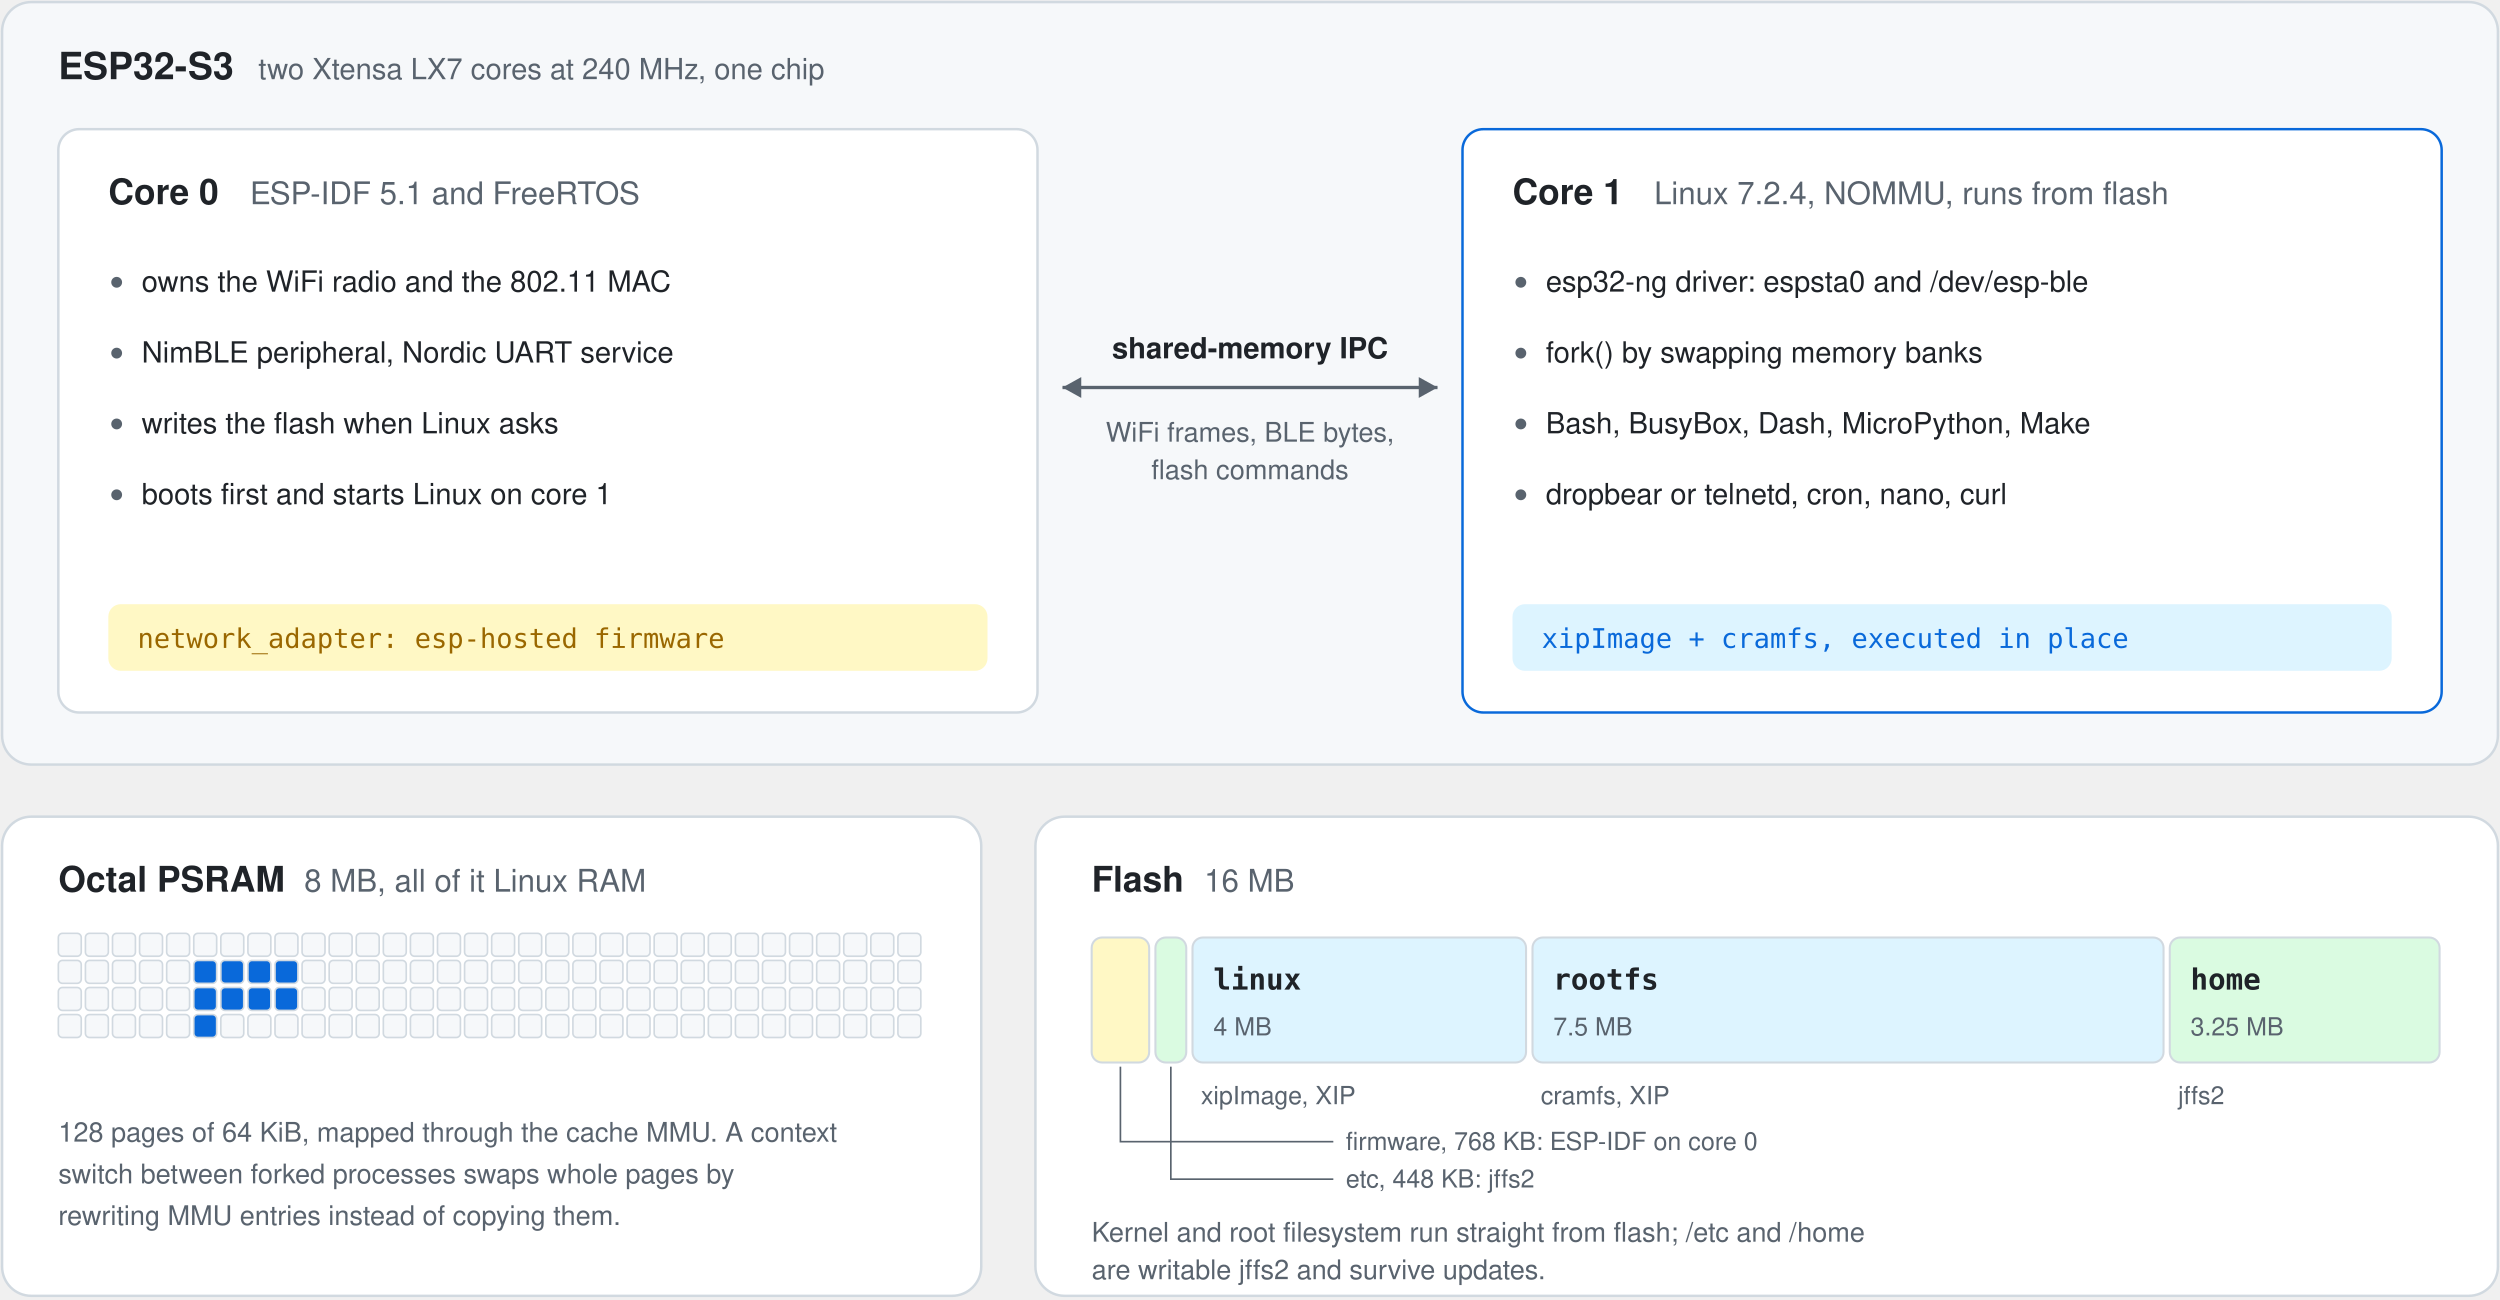
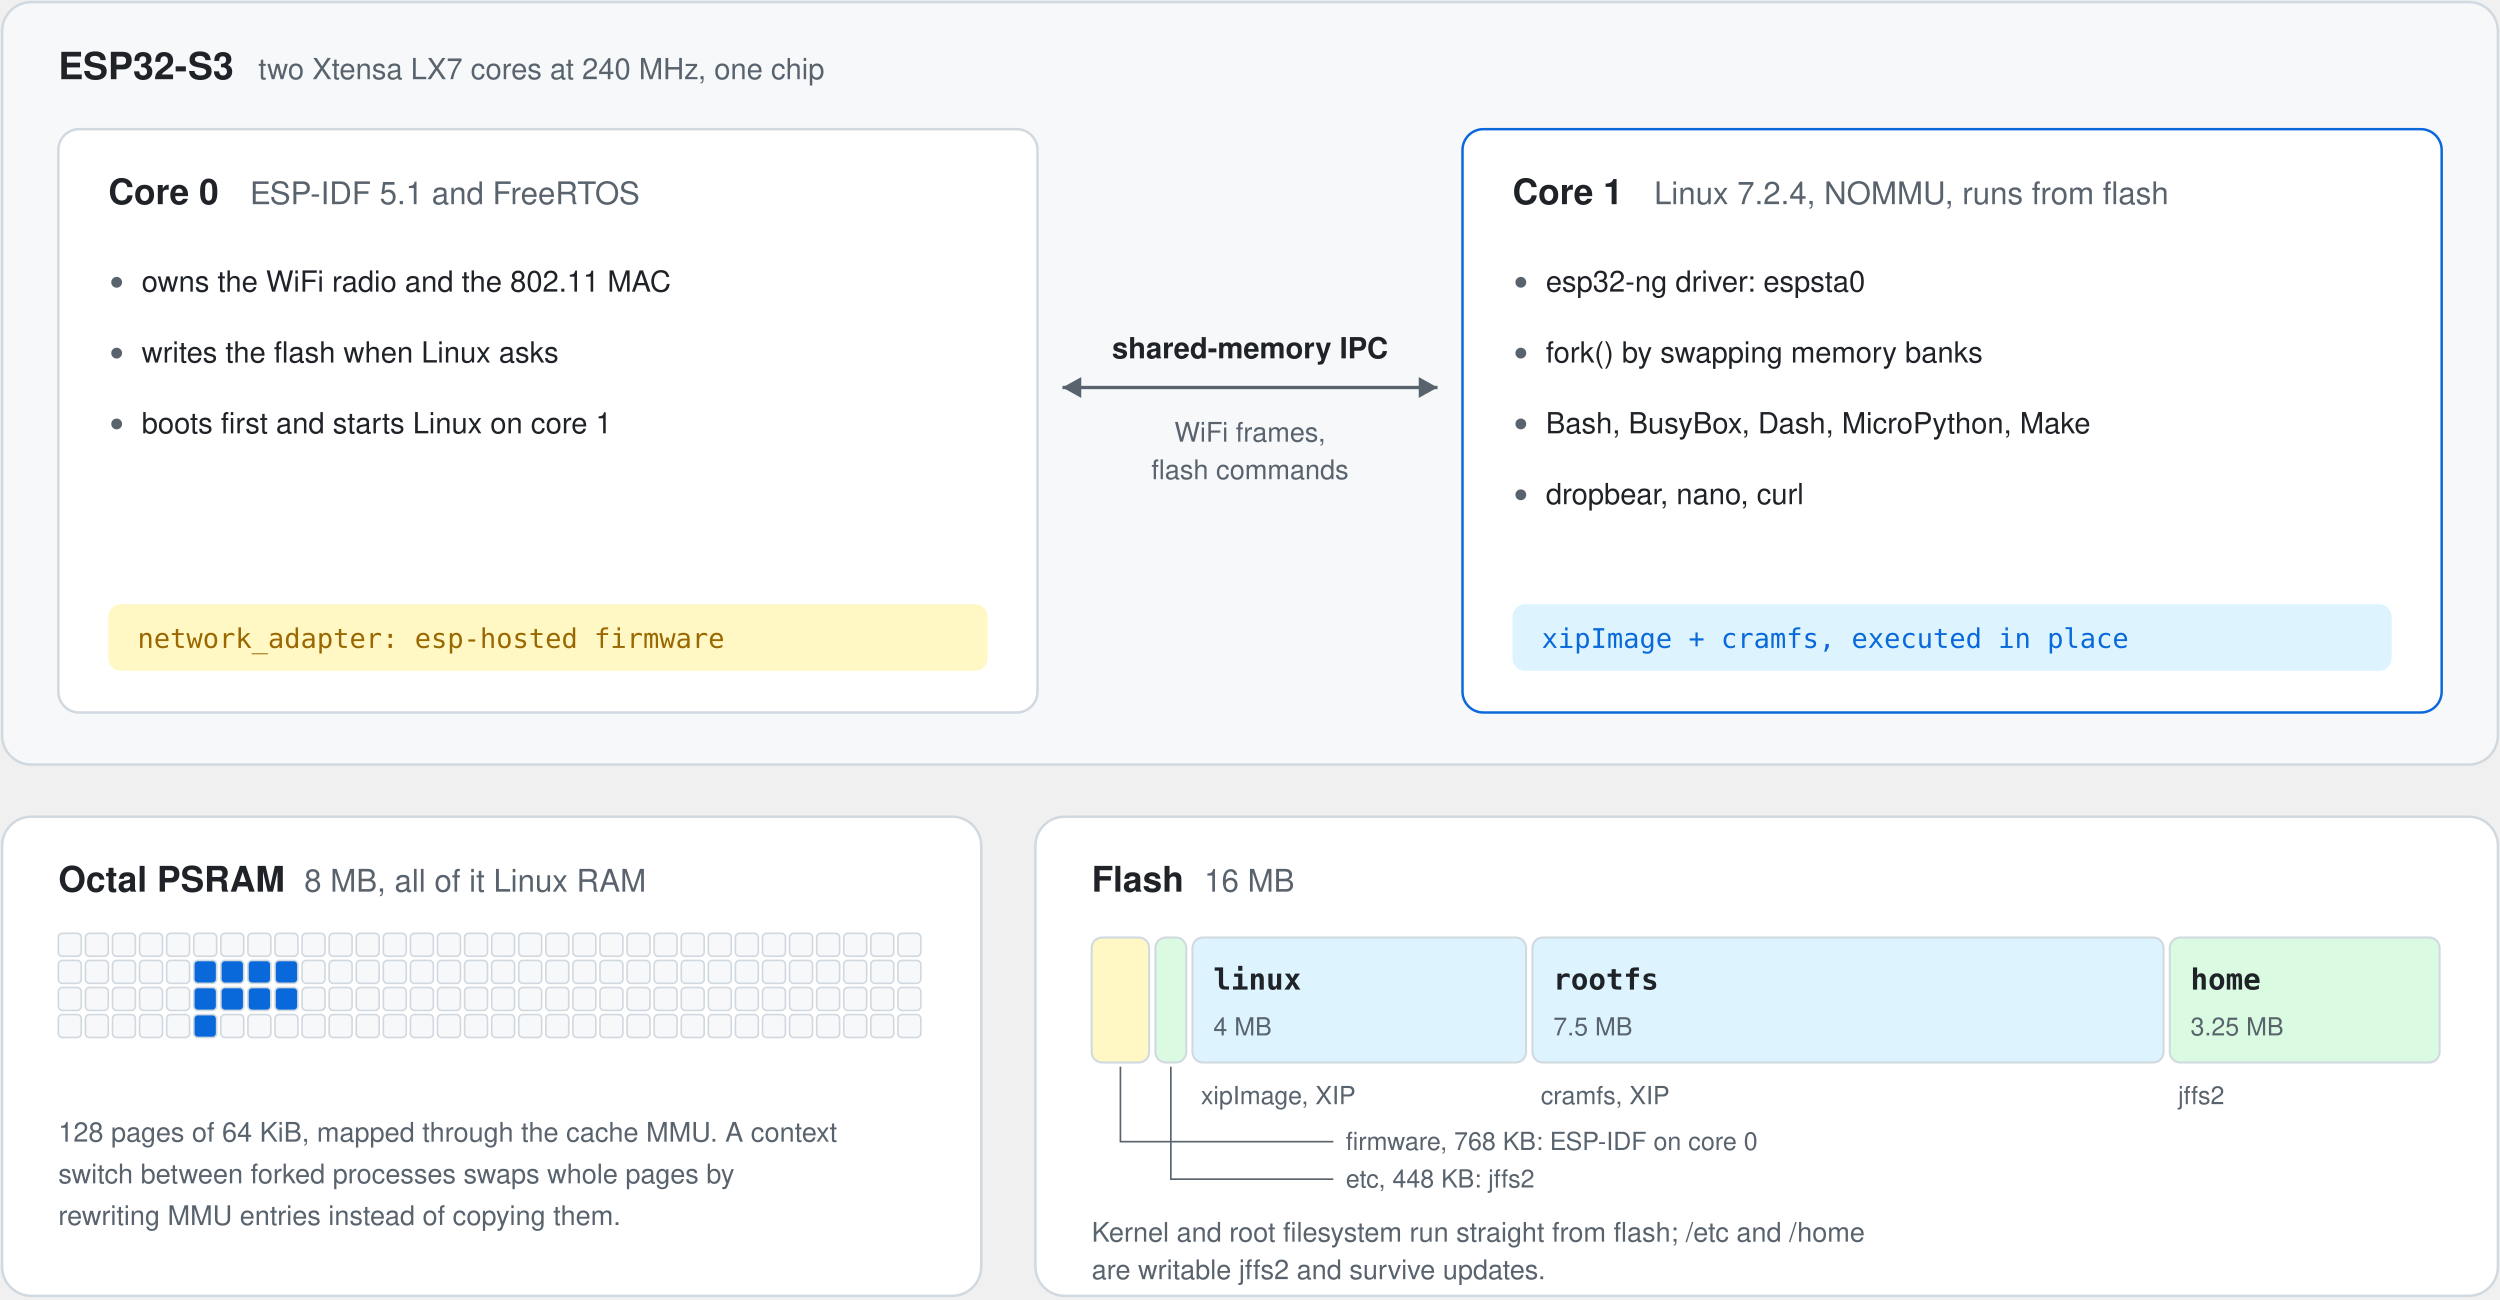
<svg xmlns="http://www.w3.org/2000/svg" width="1200" height="624" viewBox="0 0 1200 624">
  <rect x="1" y="1" width="1198" height="366" rx="14" fill="#f6f8fa" stroke="#d1d9e0" stroke-width="1.2" />
  <text x="28" y="38" font-family="-apple-system, BlinkMacSystemFont, 'Segoe UI', Helvetica, Arial, sans-serif" font-size="18" font-weight="600" fill="#1f2328" text-anchor="start">ESP32-S3</text>
  <text x="124" y="38" font-family="-apple-system, BlinkMacSystemFont, 'Segoe UI', Helvetica, Arial, sans-serif" font-size="14" font-weight="400" fill="#59636e" text-anchor="start">two Xtensa LX7 cores at 240 MHz, one chip</text>
  <rect x="28" y="62" width="470" height="280" rx="10" fill="#ffffff" stroke="#d1d9e0" stroke-width="1.2" />
  <text x="52" y="98" font-family="-apple-system, BlinkMacSystemFont, 'Segoe UI', Helvetica, Arial, sans-serif" font-size="17" font-weight="600" fill="#1f2328" text-anchor="start">Core 0</text>
  <text x="120" y="98" font-family="-apple-system, BlinkMacSystemFont, 'Segoe UI', Helvetica, Arial, sans-serif" font-size="15" font-weight="400" fill="#59636e" text-anchor="start">ESP-IDF 5.1 and FreeRTOS</text>
  <circle cx="56" cy="135.5" r="2.6" fill="#59636e" />
  <text x="68" y="140" font-family="-apple-system, BlinkMacSystemFont, 'Segoe UI', Helvetica, Arial, sans-serif" font-size="14" font-weight="400" fill="#1f2328" text-anchor="start">owns the WiFi radio and the 802.11 MAC</text>
  <circle cx="56" cy="169.5" r="2.6" fill="#59636e" />
-   <text x="68" y="174" font-family="-apple-system, BlinkMacSystemFont, 'Segoe UI', Helvetica, Arial, sans-serif" font-size="14" font-weight="400" fill="#1f2328" text-anchor="start">NimBLE peripheral, Nordic UART service</text>
+   <text x="68" y="174" font-family="-apple-system, BlinkMacSystemFont, 'Segoe UI', Helvetica, Arial, sans-serif" font-size="14" font-weight="400" fill="#1f2328" text-anchor="start">writes the flash when Linux asks</text>
  <circle cx="56" cy="203.5" r="2.6" fill="#59636e" />
-   <text x="68" y="208" font-family="-apple-system, BlinkMacSystemFont, 'Segoe UI', Helvetica, Arial, sans-serif" font-size="14" font-weight="400" fill="#1f2328" text-anchor="start">writes the flash when Linux asks</text>
-   <circle cx="56" cy="237.5" r="2.6" fill="#59636e" />
-   <text x="68" y="242" font-family="-apple-system, BlinkMacSystemFont, 'Segoe UI', Helvetica, Arial, sans-serif" font-size="14" font-weight="400" fill="#1f2328" text-anchor="start">boots first and starts Linux on core 1</text>
+   <text x="68" y="208" font-family="-apple-system, BlinkMacSystemFont, 'Segoe UI', Helvetica, Arial, sans-serif" font-size="14" font-weight="400" fill="#1f2328" text-anchor="start">boots first and starts Linux on core 1</text>
  <rect x="52" y="290" width="422" height="32" rx="6" fill="#fff8c5" stroke="none" stroke-width="1.2" />
  <text x="66" y="311" font-family="ui-monospace, SFMono-Regular, 'SF Mono', Menlo, Consolas, monospace" font-size="13" font-weight="500" fill="#9a6700" text-anchor="start">network_adapter: esp-hosted firmware</text>
  <rect x="702" y="62" width="470" height="280" rx="10" fill="#ffffff" stroke="#0969da" stroke-width="1.2" />
  <text x="726" y="98" font-family="-apple-system, BlinkMacSystemFont, 'Segoe UI', Helvetica, Arial, sans-serif" font-size="17" font-weight="600" fill="#1f2328" text-anchor="start">Core 1</text>
  <text x="794" y="98" font-family="-apple-system, BlinkMacSystemFont, 'Segoe UI', Helvetica, Arial, sans-serif" font-size="15" font-weight="400" fill="#59636e" text-anchor="start">Linux 7.2.4, NOMMU, runs from flash</text>
  <circle cx="730" cy="135.5" r="2.6" fill="#59636e" />
-   <text x="742" y="140" font-family="-apple-system, BlinkMacSystemFont, 'Segoe UI', Helvetica, Arial, sans-serif" font-size="14" font-weight="400" fill="#1f2328" text-anchor="start">esp32-ng driver: espsta0 and /dev/esp-ble</text>
+   <text x="742" y="140" font-family="-apple-system, BlinkMacSystemFont, 'Segoe UI', Helvetica, Arial, sans-serif" font-size="14" font-weight="400" fill="#1f2328" text-anchor="start">esp32-ng driver: espsta0</text>
  <circle cx="730" cy="169.5" r="2.6" fill="#59636e" />
  <text x="742" y="174" font-family="-apple-system, BlinkMacSystemFont, 'Segoe UI', Helvetica, Arial, sans-serif" font-size="14" font-weight="400" fill="#1f2328" text-anchor="start">fork() by swapping memory banks</text>
  <circle cx="730" cy="203.5" r="2.6" fill="#59636e" />
  <text x="742" y="208" font-family="-apple-system, BlinkMacSystemFont, 'Segoe UI', Helvetica, Arial, sans-serif" font-size="14" font-weight="400" fill="#1f2328" text-anchor="start">Bash, BusyBox, Dash, MicroPython, Make</text>
  <circle cx="730" cy="237.5" r="2.6" fill="#59636e" />
-   <text x="742" y="242" font-family="-apple-system, BlinkMacSystemFont, 'Segoe UI', Helvetica, Arial, sans-serif" font-size="14" font-weight="400" fill="#1f2328" text-anchor="start">dropbear or telnetd, cron, nano, curl</text>
+   <text x="742" y="242" font-family="-apple-system, BlinkMacSystemFont, 'Segoe UI', Helvetica, Arial, sans-serif" font-size="14" font-weight="400" fill="#1f2328" text-anchor="start">dropbear, nano, curl</text>
  <rect x="726" y="290" width="422" height="32" rx="6" fill="#ddf4ff" stroke="none" stroke-width="1.2" />
  <text x="740" y="311" font-family="ui-monospace, SFMono-Regular, 'SF Mono', Menlo, Consolas, monospace" font-size="13" font-weight="500" fill="#0969da" text-anchor="start">xipImage + cramfs, executed in place</text>
  <line x1="510" y1="186" x2="690" y2="186" stroke="#59636e" stroke-width="1.6" />
  <path d="M 690 186 l -9 -5 v 10 z" fill="#59636e" />
  <path d="M 510 186 l 9 -5 v 10 z" fill="#59636e" />
  <text x="600" y="172" font-family="-apple-system, BlinkMacSystemFont, 'Segoe UI', Helvetica, Arial, sans-serif" font-size="14" font-weight="600" fill="#1f2328" text-anchor="middle">shared-memory IPC</text>
-   <text x="600" y="212" font-family="-apple-system, BlinkMacSystemFont, 'Segoe UI', Helvetica, Arial, sans-serif" font-size="13" font-weight="400" fill="#59636e" text-anchor="middle">WiFi frames, BLE bytes,</text>
+   <text x="600" y="212" font-family="-apple-system, BlinkMacSystemFont, 'Segoe UI', Helvetica, Arial, sans-serif" font-size="13" font-weight="400" fill="#59636e" text-anchor="middle">WiFi frames,</text>
  <text x="600" y="230" font-family="-apple-system, BlinkMacSystemFont, 'Segoe UI', Helvetica, Arial, sans-serif" font-size="13" font-weight="400" fill="#59636e" text-anchor="middle">flash commands</text>
  <rect x="1" y="392" width="470" height="230" rx="14" fill="#ffffff" stroke="#d1d9e0" stroke-width="1.2" />
  <text x="28" y="428" font-family="-apple-system, BlinkMacSystemFont, 'Segoe UI', Helvetica, Arial, sans-serif" font-size="17" font-weight="600" fill="#1f2328" text-anchor="start">Octal PSRAM</text>
  <text x="146" y="428" font-family="-apple-system, BlinkMacSystemFont, 'Segoe UI', Helvetica, Arial, sans-serif" font-size="15" font-weight="400" fill="#59636e" text-anchor="start">8 MB, all of it Linux RAM</text>
  <rect x="28" y="448" width="11" height="11" rx="2" fill="#f6f8fa" stroke="#d1d9e0" stroke-width="0.8" />
  <rect x="41" y="448" width="11" height="11" rx="2" fill="#f6f8fa" stroke="#d1d9e0" stroke-width="0.8" />
  <rect x="54" y="448" width="11" height="11" rx="2" fill="#f6f8fa" stroke="#d1d9e0" stroke-width="0.8" />
  <rect x="67" y="448" width="11" height="11" rx="2" fill="#f6f8fa" stroke="#d1d9e0" stroke-width="0.8" />
  <rect x="80" y="448" width="11" height="11" rx="2" fill="#f6f8fa" stroke="#d1d9e0" stroke-width="0.8" />
  <rect x="93" y="448" width="11" height="11" rx="2" fill="#f6f8fa" stroke="#d1d9e0" stroke-width="0.8" />
  <rect x="106" y="448" width="11" height="11" rx="2" fill="#f6f8fa" stroke="#d1d9e0" stroke-width="0.8" />
  <rect x="119" y="448" width="11" height="11" rx="2" fill="#f6f8fa" stroke="#d1d9e0" stroke-width="0.8" />
  <rect x="132" y="448" width="11" height="11" rx="2" fill="#f6f8fa" stroke="#d1d9e0" stroke-width="0.8" />
  <rect x="145" y="448" width="11" height="11" rx="2" fill="#f6f8fa" stroke="#d1d9e0" stroke-width="0.8" />
  <rect x="158" y="448" width="11" height="11" rx="2" fill="#f6f8fa" stroke="#d1d9e0" stroke-width="0.8" />
  <rect x="171" y="448" width="11" height="11" rx="2" fill="#f6f8fa" stroke="#d1d9e0" stroke-width="0.8" />
  <rect x="184" y="448" width="11" height="11" rx="2" fill="#f6f8fa" stroke="#d1d9e0" stroke-width="0.8" />
  <rect x="197" y="448" width="11" height="11" rx="2" fill="#f6f8fa" stroke="#d1d9e0" stroke-width="0.8" />
  <rect x="210" y="448" width="11" height="11" rx="2" fill="#f6f8fa" stroke="#d1d9e0" stroke-width="0.8" />
  <rect x="223" y="448" width="11" height="11" rx="2" fill="#f6f8fa" stroke="#d1d9e0" stroke-width="0.8" />
  <rect x="236" y="448" width="11" height="11" rx="2" fill="#f6f8fa" stroke="#d1d9e0" stroke-width="0.8" />
  <rect x="249" y="448" width="11" height="11" rx="2" fill="#f6f8fa" stroke="#d1d9e0" stroke-width="0.8" />
  <rect x="262" y="448" width="11" height="11" rx="2" fill="#f6f8fa" stroke="#d1d9e0" stroke-width="0.8" />
  <rect x="275" y="448" width="11" height="11" rx="2" fill="#f6f8fa" stroke="#d1d9e0" stroke-width="0.8" />
  <rect x="288" y="448" width="11" height="11" rx="2" fill="#f6f8fa" stroke="#d1d9e0" stroke-width="0.8" />
  <rect x="301" y="448" width="11" height="11" rx="2" fill="#f6f8fa" stroke="#d1d9e0" stroke-width="0.8" />
  <rect x="314" y="448" width="11" height="11" rx="2" fill="#f6f8fa" stroke="#d1d9e0" stroke-width="0.8" />
  <rect x="327" y="448" width="11" height="11" rx="2" fill="#f6f8fa" stroke="#d1d9e0" stroke-width="0.8" />
  <rect x="340" y="448" width="11" height="11" rx="2" fill="#f6f8fa" stroke="#d1d9e0" stroke-width="0.8" />
  <rect x="353" y="448" width="11" height="11" rx="2" fill="#f6f8fa" stroke="#d1d9e0" stroke-width="0.8" />
  <rect x="366" y="448" width="11" height="11" rx="2" fill="#f6f8fa" stroke="#d1d9e0" stroke-width="0.8" />
  <rect x="379" y="448" width="11" height="11" rx="2" fill="#f6f8fa" stroke="#d1d9e0" stroke-width="0.8" />
  <rect x="392" y="448" width="11" height="11" rx="2" fill="#f6f8fa" stroke="#d1d9e0" stroke-width="0.8" />
  <rect x="405" y="448" width="11" height="11" rx="2" fill="#f6f8fa" stroke="#d1d9e0" stroke-width="0.8" />
  <rect x="418" y="448" width="11" height="11" rx="2" fill="#f6f8fa" stroke="#d1d9e0" stroke-width="0.8" />
  <rect x="431" y="448" width="11" height="11" rx="2" fill="#f6f8fa" stroke="#d1d9e0" stroke-width="0.8" />
  <rect x="28" y="461" width="11" height="11" rx="2" fill="#f6f8fa" stroke="#d1d9e0" stroke-width="0.8" />
  <rect x="41" y="461" width="11" height="11" rx="2" fill="#f6f8fa" stroke="#d1d9e0" stroke-width="0.8" />
  <rect x="54" y="461" width="11" height="11" rx="2" fill="#f6f8fa" stroke="#d1d9e0" stroke-width="0.8" />
  <rect x="67" y="461" width="11" height="11" rx="2" fill="#f6f8fa" stroke="#d1d9e0" stroke-width="0.8" />
  <rect x="80" y="461" width="11" height="11" rx="2" fill="#f6f8fa" stroke="#d1d9e0" stroke-width="0.8" />
  <rect x="93" y="461" width="11" height="11" rx="2" fill="#0969da" stroke="#d1d9e0" stroke-width="0.8" />
  <rect x="106" y="461" width="11" height="11" rx="2" fill="#0969da" stroke="#d1d9e0" stroke-width="0.8" />
  <rect x="119" y="461" width="11" height="11" rx="2" fill="#0969da" stroke="#d1d9e0" stroke-width="0.8" />
  <rect x="132" y="461" width="11" height="11" rx="2" fill="#0969da" stroke="#d1d9e0" stroke-width="0.8" />
  <rect x="145" y="461" width="11" height="11" rx="2" fill="#f6f8fa" stroke="#d1d9e0" stroke-width="0.8" />
  <rect x="158" y="461" width="11" height="11" rx="2" fill="#f6f8fa" stroke="#d1d9e0" stroke-width="0.8" />
  <rect x="171" y="461" width="11" height="11" rx="2" fill="#f6f8fa" stroke="#d1d9e0" stroke-width="0.8" />
  <rect x="184" y="461" width="11" height="11" rx="2" fill="#f6f8fa" stroke="#d1d9e0" stroke-width="0.8" />
  <rect x="197" y="461" width="11" height="11" rx="2" fill="#f6f8fa" stroke="#d1d9e0" stroke-width="0.8" />
  <rect x="210" y="461" width="11" height="11" rx="2" fill="#f6f8fa" stroke="#d1d9e0" stroke-width="0.8" />
  <rect x="223" y="461" width="11" height="11" rx="2" fill="#f6f8fa" stroke="#d1d9e0" stroke-width="0.8" />
  <rect x="236" y="461" width="11" height="11" rx="2" fill="#f6f8fa" stroke="#d1d9e0" stroke-width="0.8" />
  <rect x="249" y="461" width="11" height="11" rx="2" fill="#f6f8fa" stroke="#d1d9e0" stroke-width="0.8" />
  <rect x="262" y="461" width="11" height="11" rx="2" fill="#f6f8fa" stroke="#d1d9e0" stroke-width="0.8" />
  <rect x="275" y="461" width="11" height="11" rx="2" fill="#f6f8fa" stroke="#d1d9e0" stroke-width="0.8" />
  <rect x="288" y="461" width="11" height="11" rx="2" fill="#f6f8fa" stroke="#d1d9e0" stroke-width="0.8" />
  <rect x="301" y="461" width="11" height="11" rx="2" fill="#f6f8fa" stroke="#d1d9e0" stroke-width="0.8" />
  <rect x="314" y="461" width="11" height="11" rx="2" fill="#f6f8fa" stroke="#d1d9e0" stroke-width="0.8" />
  <rect x="327" y="461" width="11" height="11" rx="2" fill="#f6f8fa" stroke="#d1d9e0" stroke-width="0.8" />
  <rect x="340" y="461" width="11" height="11" rx="2" fill="#f6f8fa" stroke="#d1d9e0" stroke-width="0.8" />
  <rect x="353" y="461" width="11" height="11" rx="2" fill="#f6f8fa" stroke="#d1d9e0" stroke-width="0.8" />
  <rect x="366" y="461" width="11" height="11" rx="2" fill="#f6f8fa" stroke="#d1d9e0" stroke-width="0.8" />
  <rect x="379" y="461" width="11" height="11" rx="2" fill="#f6f8fa" stroke="#d1d9e0" stroke-width="0.8" />
  <rect x="392" y="461" width="11" height="11" rx="2" fill="#f6f8fa" stroke="#d1d9e0" stroke-width="0.8" />
  <rect x="405" y="461" width="11" height="11" rx="2" fill="#f6f8fa" stroke="#d1d9e0" stroke-width="0.8" />
  <rect x="418" y="461" width="11" height="11" rx="2" fill="#f6f8fa" stroke="#d1d9e0" stroke-width="0.8" />
  <rect x="431" y="461" width="11" height="11" rx="2" fill="#f6f8fa" stroke="#d1d9e0" stroke-width="0.8" />
  <rect x="28" y="474" width="11" height="11" rx="2" fill="#f6f8fa" stroke="#d1d9e0" stroke-width="0.8" />
  <rect x="41" y="474" width="11" height="11" rx="2" fill="#f6f8fa" stroke="#d1d9e0" stroke-width="0.8" />
  <rect x="54" y="474" width="11" height="11" rx="2" fill="#f6f8fa" stroke="#d1d9e0" stroke-width="0.8" />
  <rect x="67" y="474" width="11" height="11" rx="2" fill="#f6f8fa" stroke="#d1d9e0" stroke-width="0.8" />
  <rect x="80" y="474" width="11" height="11" rx="2" fill="#f6f8fa" stroke="#d1d9e0" stroke-width="0.8" />
  <rect x="93" y="474" width="11" height="11" rx="2" fill="#0969da" stroke="#d1d9e0" stroke-width="0.8" />
  <rect x="106" y="474" width="11" height="11" rx="2" fill="#0969da" stroke="#d1d9e0" stroke-width="0.8" />
  <rect x="119" y="474" width="11" height="11" rx="2" fill="#0969da" stroke="#d1d9e0" stroke-width="0.8" />
  <rect x="132" y="474" width="11" height="11" rx="2" fill="#0969da" stroke="#d1d9e0" stroke-width="0.8" />
  <rect x="145" y="474" width="11" height="11" rx="2" fill="#f6f8fa" stroke="#d1d9e0" stroke-width="0.8" />
  <rect x="158" y="474" width="11" height="11" rx="2" fill="#f6f8fa" stroke="#d1d9e0" stroke-width="0.8" />
  <rect x="171" y="474" width="11" height="11" rx="2" fill="#f6f8fa" stroke="#d1d9e0" stroke-width="0.8" />
  <rect x="184" y="474" width="11" height="11" rx="2" fill="#f6f8fa" stroke="#d1d9e0" stroke-width="0.8" />
  <rect x="197" y="474" width="11" height="11" rx="2" fill="#f6f8fa" stroke="#d1d9e0" stroke-width="0.8" />
  <rect x="210" y="474" width="11" height="11" rx="2" fill="#f6f8fa" stroke="#d1d9e0" stroke-width="0.8" />
  <rect x="223" y="474" width="11" height="11" rx="2" fill="#f6f8fa" stroke="#d1d9e0" stroke-width="0.8" />
  <rect x="236" y="474" width="11" height="11" rx="2" fill="#f6f8fa" stroke="#d1d9e0" stroke-width="0.8" />
  <rect x="249" y="474" width="11" height="11" rx="2" fill="#f6f8fa" stroke="#d1d9e0" stroke-width="0.8" />
  <rect x="262" y="474" width="11" height="11" rx="2" fill="#f6f8fa" stroke="#d1d9e0" stroke-width="0.8" />
  <rect x="275" y="474" width="11" height="11" rx="2" fill="#f6f8fa" stroke="#d1d9e0" stroke-width="0.8" />
  <rect x="288" y="474" width="11" height="11" rx="2" fill="#f6f8fa" stroke="#d1d9e0" stroke-width="0.8" />
  <rect x="301" y="474" width="11" height="11" rx="2" fill="#f6f8fa" stroke="#d1d9e0" stroke-width="0.8" />
  <rect x="314" y="474" width="11" height="11" rx="2" fill="#f6f8fa" stroke="#d1d9e0" stroke-width="0.8" />
  <rect x="327" y="474" width="11" height="11" rx="2" fill="#f6f8fa" stroke="#d1d9e0" stroke-width="0.8" />
  <rect x="340" y="474" width="11" height="11" rx="2" fill="#f6f8fa" stroke="#d1d9e0" stroke-width="0.8" />
  <rect x="353" y="474" width="11" height="11" rx="2" fill="#f6f8fa" stroke="#d1d9e0" stroke-width="0.8" />
  <rect x="366" y="474" width="11" height="11" rx="2" fill="#f6f8fa" stroke="#d1d9e0" stroke-width="0.8" />
  <rect x="379" y="474" width="11" height="11" rx="2" fill="#f6f8fa" stroke="#d1d9e0" stroke-width="0.8" />
  <rect x="392" y="474" width="11" height="11" rx="2" fill="#f6f8fa" stroke="#d1d9e0" stroke-width="0.8" />
  <rect x="405" y="474" width="11" height="11" rx="2" fill="#f6f8fa" stroke="#d1d9e0" stroke-width="0.8" />
  <rect x="418" y="474" width="11" height="11" rx="2" fill="#f6f8fa" stroke="#d1d9e0" stroke-width="0.8" />
  <rect x="431" y="474" width="11" height="11" rx="2" fill="#f6f8fa" stroke="#d1d9e0" stroke-width="0.8" />
  <rect x="28" y="487" width="11" height="11" rx="2" fill="#f6f8fa" stroke="#d1d9e0" stroke-width="0.8" />
  <rect x="41" y="487" width="11" height="11" rx="2" fill="#f6f8fa" stroke="#d1d9e0" stroke-width="0.8" />
  <rect x="54" y="487" width="11" height="11" rx="2" fill="#f6f8fa" stroke="#d1d9e0" stroke-width="0.8" />
  <rect x="67" y="487" width="11" height="11" rx="2" fill="#f6f8fa" stroke="#d1d9e0" stroke-width="0.8" />
  <rect x="80" y="487" width="11" height="11" rx="2" fill="#f6f8fa" stroke="#d1d9e0" stroke-width="0.8" />
  <rect x="93" y="487" width="11" height="11" rx="2" fill="#0969da" stroke="#d1d9e0" stroke-width="0.8" />
  <rect x="106" y="487" width="11" height="11" rx="2" fill="#f6f8fa" stroke="#d1d9e0" stroke-width="0.8" />
  <rect x="119" y="487" width="11" height="11" rx="2" fill="#f6f8fa" stroke="#d1d9e0" stroke-width="0.8" />
  <rect x="132" y="487" width="11" height="11" rx="2" fill="#f6f8fa" stroke="#d1d9e0" stroke-width="0.8" />
  <rect x="145" y="487" width="11" height="11" rx="2" fill="#f6f8fa" stroke="#d1d9e0" stroke-width="0.8" />
  <rect x="158" y="487" width="11" height="11" rx="2" fill="#f6f8fa" stroke="#d1d9e0" stroke-width="0.8" />
  <rect x="171" y="487" width="11" height="11" rx="2" fill="#f6f8fa" stroke="#d1d9e0" stroke-width="0.8" />
  <rect x="184" y="487" width="11" height="11" rx="2" fill="#f6f8fa" stroke="#d1d9e0" stroke-width="0.8" />
  <rect x="197" y="487" width="11" height="11" rx="2" fill="#f6f8fa" stroke="#d1d9e0" stroke-width="0.8" />
  <rect x="210" y="487" width="11" height="11" rx="2" fill="#f6f8fa" stroke="#d1d9e0" stroke-width="0.8" />
  <rect x="223" y="487" width="11" height="11" rx="2" fill="#f6f8fa" stroke="#d1d9e0" stroke-width="0.8" />
  <rect x="236" y="487" width="11" height="11" rx="2" fill="#f6f8fa" stroke="#d1d9e0" stroke-width="0.8" />
  <rect x="249" y="487" width="11" height="11" rx="2" fill="#f6f8fa" stroke="#d1d9e0" stroke-width="0.8" />
  <rect x="262" y="487" width="11" height="11" rx="2" fill="#f6f8fa" stroke="#d1d9e0" stroke-width="0.8" />
  <rect x="275" y="487" width="11" height="11" rx="2" fill="#f6f8fa" stroke="#d1d9e0" stroke-width="0.8" />
  <rect x="288" y="487" width="11" height="11" rx="2" fill="#f6f8fa" stroke="#d1d9e0" stroke-width="0.8" />
  <rect x="301" y="487" width="11" height="11" rx="2" fill="#f6f8fa" stroke="#d1d9e0" stroke-width="0.8" />
  <rect x="314" y="487" width="11" height="11" rx="2" fill="#f6f8fa" stroke="#d1d9e0" stroke-width="0.8" />
  <rect x="327" y="487" width="11" height="11" rx="2" fill="#f6f8fa" stroke="#d1d9e0" stroke-width="0.8" />
  <rect x="340" y="487" width="11" height="11" rx="2" fill="#f6f8fa" stroke="#d1d9e0" stroke-width="0.8" />
  <rect x="353" y="487" width="11" height="11" rx="2" fill="#f6f8fa" stroke="#d1d9e0" stroke-width="0.8" />
  <rect x="366" y="487" width="11" height="11" rx="2" fill="#f6f8fa" stroke="#d1d9e0" stroke-width="0.8" />
  <rect x="379" y="487" width="11" height="11" rx="2" fill="#f6f8fa" stroke="#d1d9e0" stroke-width="0.8" />
  <rect x="392" y="487" width="11" height="11" rx="2" fill="#f6f8fa" stroke="#d1d9e0" stroke-width="0.8" />
  <rect x="405" y="487" width="11" height="11" rx="2" fill="#f6f8fa" stroke="#d1d9e0" stroke-width="0.8" />
  <rect x="418" y="487" width="11" height="11" rx="2" fill="#f6f8fa" stroke="#d1d9e0" stroke-width="0.8" />
  <rect x="431" y="487" width="11" height="11" rx="2" fill="#f6f8fa" stroke="#d1d9e0" stroke-width="0.8" />
  <text x="28" y="548" font-family="-apple-system, BlinkMacSystemFont, 'Segoe UI', Helvetica, Arial, sans-serif" font-size="13" font-weight="400" fill="#59636e" text-anchor="start">128 pages of 64 KiB, mapped through the cache MMU. A context</text>
  <text x="28" y="568" font-family="-apple-system, BlinkMacSystemFont, 'Segoe UI', Helvetica, Arial, sans-serif" font-size="13" font-weight="400" fill="#59636e" text-anchor="start">switch between forked processes swaps whole pages by</text>
  <text x="28" y="588" font-family="-apple-system, BlinkMacSystemFont, 'Segoe UI', Helvetica, Arial, sans-serif" font-size="13" font-weight="400" fill="#59636e" text-anchor="start">rewriting MMU entries instead of copying them.</text>
  <rect x="497" y="392" width="702" height="230" rx="14" fill="#ffffff" stroke="#d1d9e0" stroke-width="1.2" />
  <text x="524" y="428" font-family="-apple-system, BlinkMacSystemFont, 'Segoe UI', Helvetica, Arial, sans-serif" font-size="17" font-weight="600" fill="#1f2328" text-anchor="start">Flash</text>
  <text x="578" y="428" font-family="-apple-system, BlinkMacSystemFont, 'Segoe UI', Helvetica, Arial, sans-serif" font-size="15" font-weight="400" fill="#59636e" text-anchor="start">16 MB</text>
  <rect x="524.0" y="450" width="27.6" height="60" rx="5" fill="#fff8c5" stroke="#d1d9e0" />
  <rect x="554.6" y="450" width="14.8" height="60" rx="5" fill="#dafbe1" stroke="#d1d9e0" />
  <rect x="572.4" y="450" width="160.1" height="60" rx="5" fill="#ddf4ff" stroke="#d1d9e0" />
  <text x="582.431" y="475" font-family="ui-monospace, SFMono-Regular, 'SF Mono', Menlo, Consolas, monospace" font-size="14" font-weight="600" fill="#1f2328" text-anchor="start">linux</text>
  <text x="582.431" y="497" font-family="-apple-system, BlinkMacSystemFont, 'Segoe UI', Helvetica, Arial, sans-serif" font-size="12" font-weight="400" fill="#59636e" text-anchor="start">4 MB</text>
  <text x="576.431" y="530" font-family="-apple-system, BlinkMacSystemFont, 'Segoe UI', Helvetica, Arial, sans-serif" font-size="12" font-weight="400" fill="#59636e" text-anchor="start">xipImage, XIP</text>
  <rect x="735.6" y="450" width="302.9" height="60" rx="5" fill="#ddf4ff" stroke="#d1d9e0" />
  <text x="745.569" y="475" font-family="ui-monospace, SFMono-Regular, 'SF Mono', Menlo, Consolas, monospace" font-size="14" font-weight="600" fill="#1f2328" text-anchor="start">rootfs</text>
  <text x="745.569" y="497" font-family="-apple-system, BlinkMacSystemFont, 'Segoe UI', Helvetica, Arial, sans-serif" font-size="12" font-weight="400" fill="#59636e" text-anchor="start">7.5 MB</text>
  <text x="739.569" y="530" font-family="-apple-system, BlinkMacSystemFont, 'Segoe UI', Helvetica, Arial, sans-serif" font-size="12" font-weight="400" fill="#59636e" text-anchor="start">cramfs, XIP</text>
  <rect x="1041.5" y="450" width="129.5" height="60" rx="5" fill="#dafbe1" stroke="#d1d9e0" />
  <text x="1051.451" y="475" font-family="ui-monospace, SFMono-Regular, 'SF Mono', Menlo, Consolas, monospace" font-size="14" font-weight="600" fill="#1f2328" text-anchor="start">home</text>
  <text x="1051.451" y="497" font-family="-apple-system, BlinkMacSystemFont, 'Segoe UI', Helvetica, Arial, sans-serif" font-size="12" font-weight="400" fill="#59636e" text-anchor="start">3.25 MB</text>
  <text x="1045.451" y="530" font-family="-apple-system, BlinkMacSystemFont, 'Segoe UI', Helvetica, Arial, sans-serif" font-size="12" font-weight="400" fill="#59636e" text-anchor="start">jffs2</text>
  <path d="M 537.8 512 V 548 H 640" fill="none" stroke="#59636e" stroke-width="0.8" />
  <path d="M 562.0 512 V 566 H 640" fill="none" stroke="#59636e" stroke-width="0.8" />
  <text x="646" y="552" font-family="-apple-system, BlinkMacSystemFont, 'Segoe UI', Helvetica, Arial, sans-serif" font-size="12" font-weight="400" fill="#59636e" text-anchor="start">firmware, 768 KB: ESP-IDF on core 0</text>
  <text x="646" y="570" font-family="-apple-system, BlinkMacSystemFont, 'Segoe UI', Helvetica, Arial, sans-serif" font-size="12" font-weight="400" fill="#59636e" text-anchor="start">etc, 448 KB: jffs2</text>
  <text x="524" y="596" font-family="-apple-system, BlinkMacSystemFont, 'Segoe UI', Helvetica, Arial, sans-serif" font-size="13" font-weight="400" fill="#59636e" text-anchor="start">Kernel and root filesystem run straight from flash; /etc and /home</text>
  <text x="524" y="614" font-family="-apple-system, BlinkMacSystemFont, 'Segoe UI', Helvetica, Arial, sans-serif" font-size="13" font-weight="400" fill="#59636e" text-anchor="start">are writable jffs2 and survive updates.</text>
</svg>
